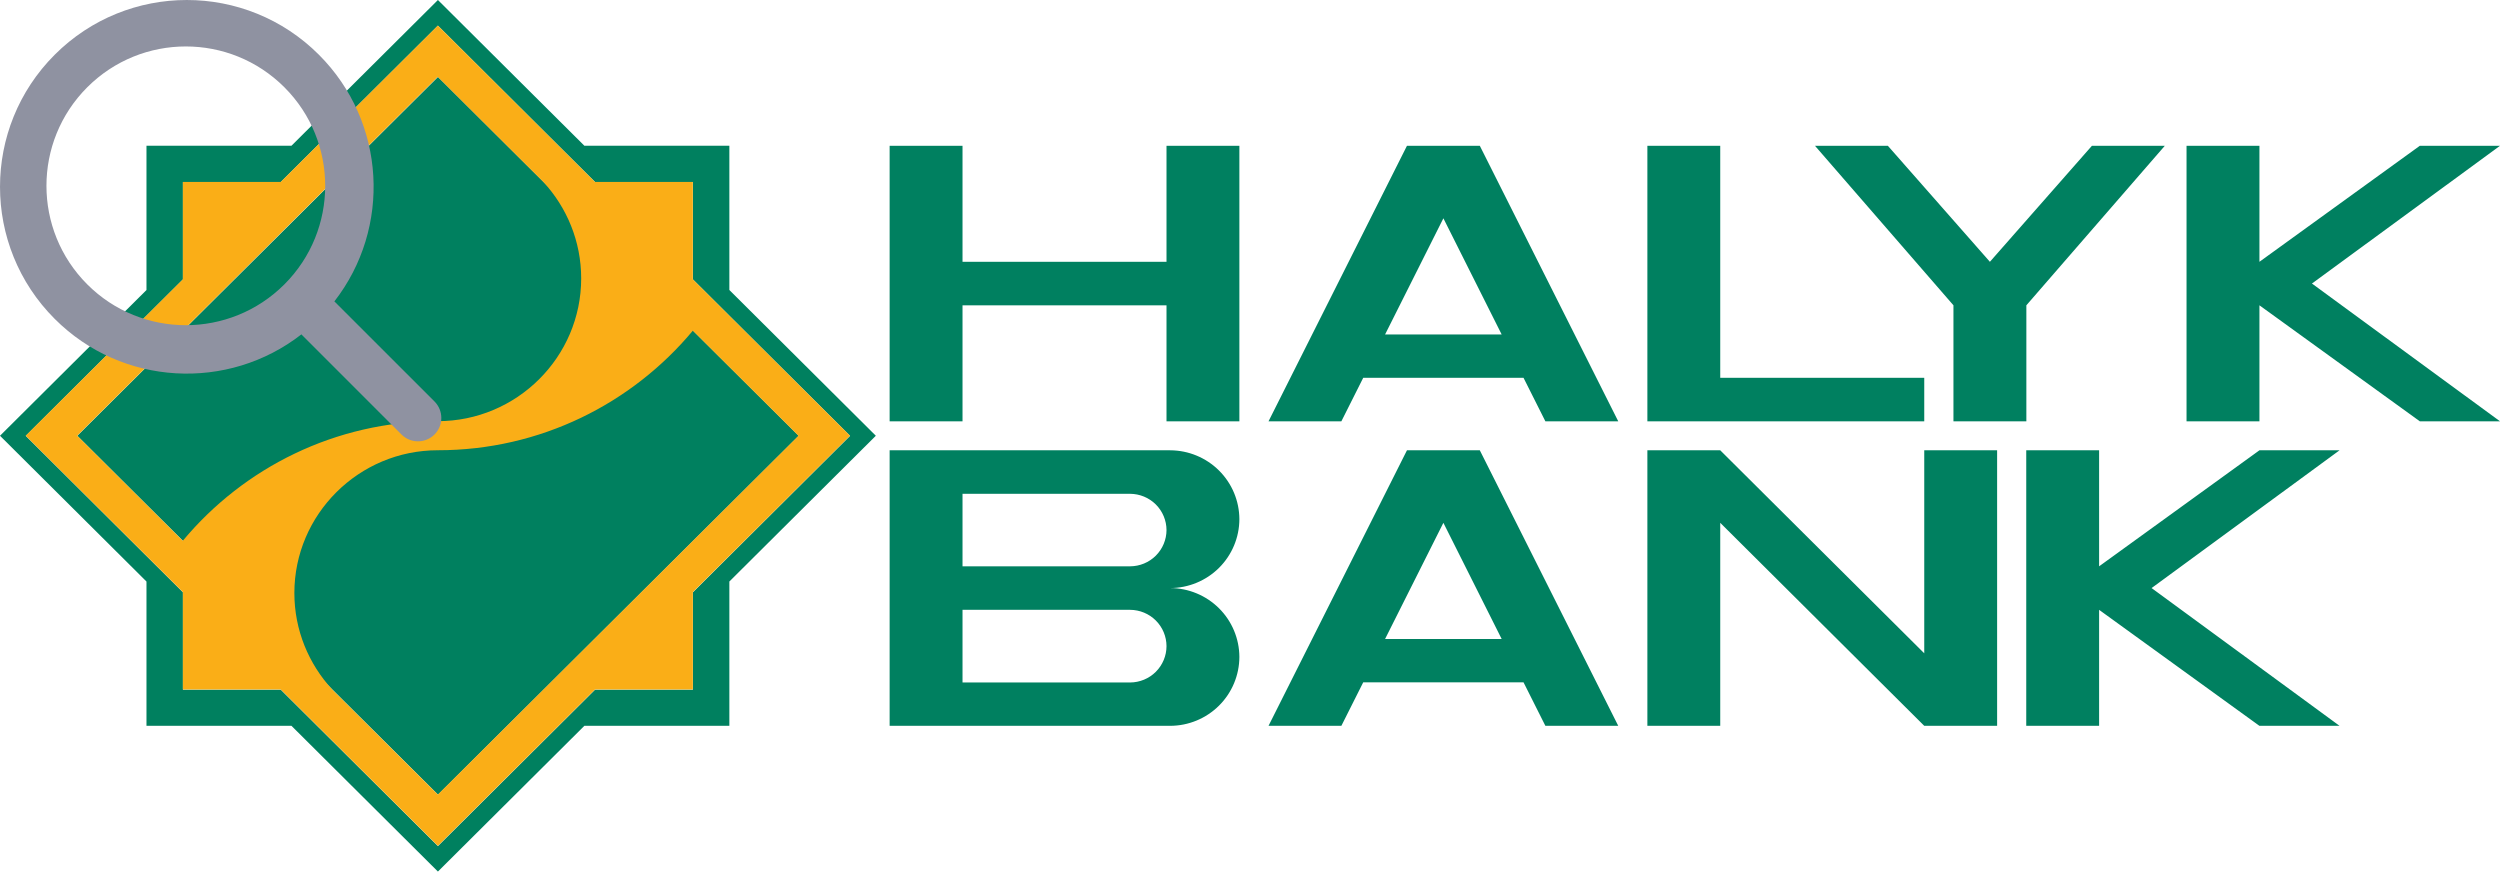
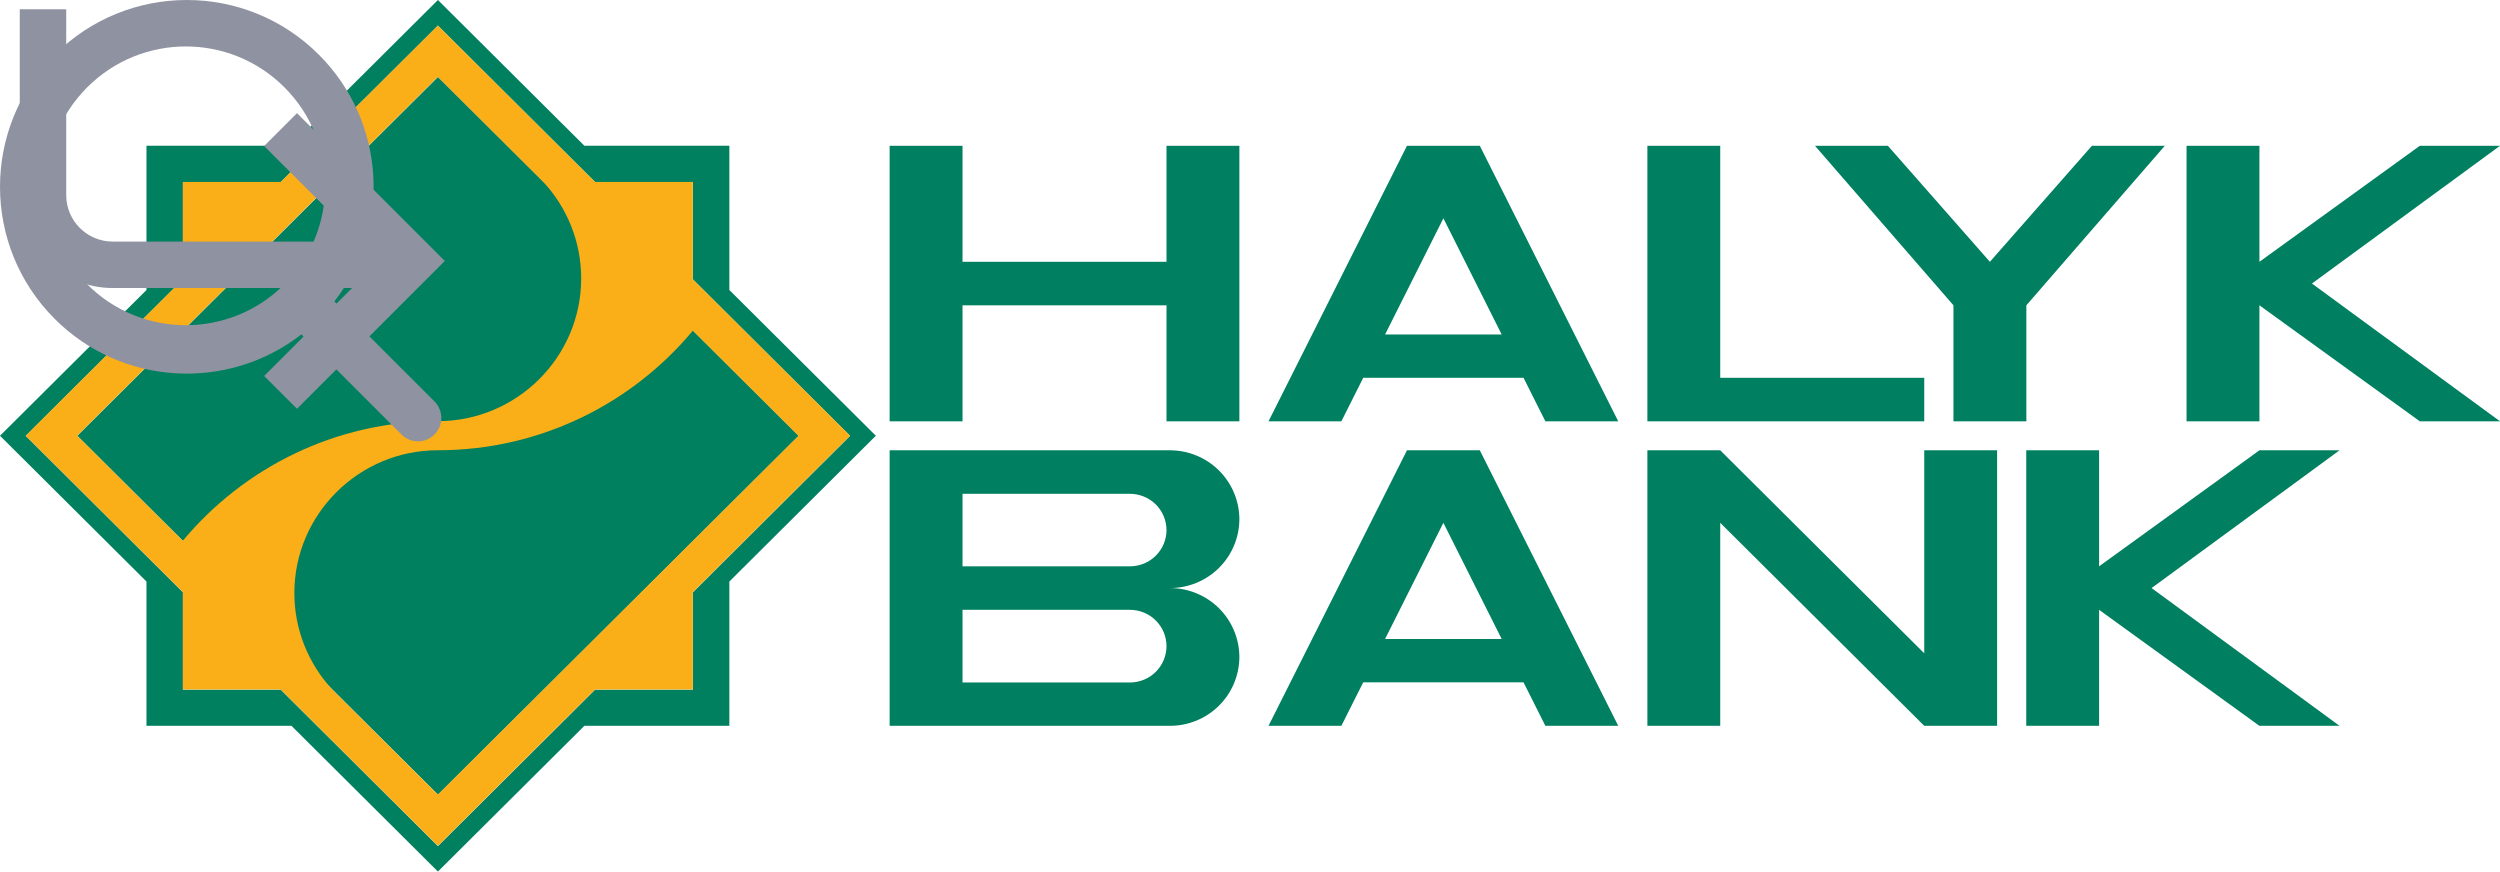
<svg xmlns="http://www.w3.org/2000/svg">
  <g id="logo" width="108" height="38" viewBox="0 0 108 38">
    <path d="M3.327 18.761L18.857 34.212L34.386 18.761L18.857 3.311L3.327 18.761ZM7.875 25.498L6.306 23.937L1.109 18.764L6.306 13.592L7.875 12.031V7.838H12.087L18.853 1.103L24.05 6.277L25.618 7.837H29.832V12.03L31.4 13.592L36.597 18.764L31.4 23.937L29.832 25.498V29.692H25.618L24.05 31.253L18.853 36.426L13.656 31.253L12.087 29.692H7.875V25.498ZM18.853 0L12.547 6.275H6.306V12.486L0 18.76L6.306 25.036V31.247H12.547L18.853 37.522L25.159 31.247H31.4V25.035L37.706 18.76L31.4 12.485V6.275H25.159L18.853 0Z" fill="#00805F" />
    <path d="M1.106 18.758L7.872 12.026V7.833H12.085L18.85 1.101L25.615 7.833H29.828V12.026L36.595 18.758L29.829 25.49V29.683H25.616L18.851 36.416L12.086 29.683H7.872V25.49L1.106 18.758ZM7.87 23.281C10.489 20.138 14.438 18.133 18.846 18.132C22.247 18.132 25.021 15.372 25.021 11.986C25.021 10.388 24.402 8.928 23.391 7.832L18.846 3.308L14.299 7.833L7.87 14.232L3.324 18.757L7.87 23.282L7.87 23.281ZM29.828 14.236C27.209 17.378 23.258 19.384 18.85 19.384C15.447 19.384 12.673 22.145 12.673 25.531C12.673 27.129 13.292 28.588 14.303 29.684H14.302L18.85 34.208L23.398 29.684L29.828 23.285L34.376 18.76L29.828 14.236Z" fill="#FAAE17" />
    <path d="M57.748 31.248H54.612L60.572 19.386H63.708L69.668 31.248H66.531L65.59 29.375H58.689L57.748 31.248ZM38.3 19.386H50.377C51.166 19.389 51.923 19.702 52.481 20.258C53.04 20.813 53.354 21.566 53.357 22.352C53.355 23.137 53.04 23.89 52.482 24.446C51.923 25.002 51.166 25.315 50.377 25.317C51.166 25.319 51.923 25.633 52.481 26.188C53.04 26.744 53.354 27.497 53.357 28.282C53.355 29.068 53.04 29.821 52.482 30.377C51.923 30.933 51.167 31.246 50.377 31.248H38.3V19.386ZM38.3 6.276H41.438V11.271H50.22V6.276H53.357V18.138H50.22V13.144H41.438V18.138H38.3V6.276ZM65.59 16.265H58.689L57.748 18.138H54.612L60.572 6.276H63.708L69.668 18.138H66.531L65.59 16.265ZM59.63 14.399H64.649L62.14 9.398L59.63 14.399ZM70.922 6.276H74.059V16.265H82.842V18.138H70.922V6.276ZM87.238 18.138H84.099V13.144L78.137 6.276H81.275L85.668 11.271L90.061 6.276H93.199L87.238 13.144V18.138ZM94.134 6.276H97.272V11.271L104.177 6.276H107.629L99.532 12.207L107.629 18.138H104.177L97.272 13.144V18.138H94.134V6.276ZM100.721 31.248H97.271L90.37 26.254V31.248H87.233V19.386H90.37V24.381L97.272 19.386H100.721L92.629 25.317L100.721 31.248ZM70.922 19.386H74.059L82.842 28.126V19.386H85.979V31.248H82.842L74.059 22.508V31.248H70.922V19.386ZM41.438 21.259V24.381H48.652C49.068 24.379 49.466 24.215 49.76 23.922C50.053 23.63 50.219 23.233 50.22 22.82C50.219 22.407 50.053 22.011 49.76 21.718C49.466 21.426 49.068 21.261 48.652 21.259H41.438ZM41.438 26.254V29.382H48.652C49.068 29.38 49.467 29.215 49.76 28.922C50.054 28.628 50.219 28.232 50.22 27.818C50.219 27.404 50.054 27.007 49.76 26.714C49.466 26.421 49.068 26.256 48.652 26.254H41.438ZM64.649 27.509L62.14 22.508L59.63 27.509H64.649Z" fill="#008060" />
  </g>
  <g id="grey-search-19" width="19" height="19" viewBox="0 0 19 19">
    <path fill-rule="evenodd" clip-rule="evenodd" d="M14.395 12.976C16.852 9.821 16.63 5.256 13.729 2.356C10.589 -0.785 5.496 -0.785 2.356 2.356C-0.785 5.496 -0.785 10.589 2.356 13.729C5.256 16.63 9.821 16.852 12.976 14.395C12.99 14.411 13.004 14.426 13.019 14.44L17.284 18.706C17.676 19.098 18.313 19.098 18.706 18.706C19.098 18.313 19.098 17.676 18.706 17.284L14.44 13.019C14.426 13.004 14.411 12.99 14.395 12.976ZM12.243 3.757C14.586 6.101 14.586 9.899 12.243 12.243C9.899 14.586 6.101 14.586 3.757 12.243C1.414 9.899 1.414 6.101 3.757 3.757C6.101 1.414 9.899 1.414 12.243 3.757Z" fill="#8F92A1" />
  </g>
+   <g id="corner-down-right" width="20" height="18" viewBox="0 0 20 18">
+     <path fill-rule="evenodd" clip-rule="evenodd" d="M4.851 10.4C3.746 10.4 2.851 9.505 2.851 8.4V0.4H0.851V8.4C0.851 10.61 2.641 12.4 4.851 12.4H15.156L11.371 16.185L12.786 17.599L19.15 11.235L12.786 4.871L11.371 6.286L15.486 10.4H4.851Z" fill="#8F92A1" />
+   </g>
</svg>
